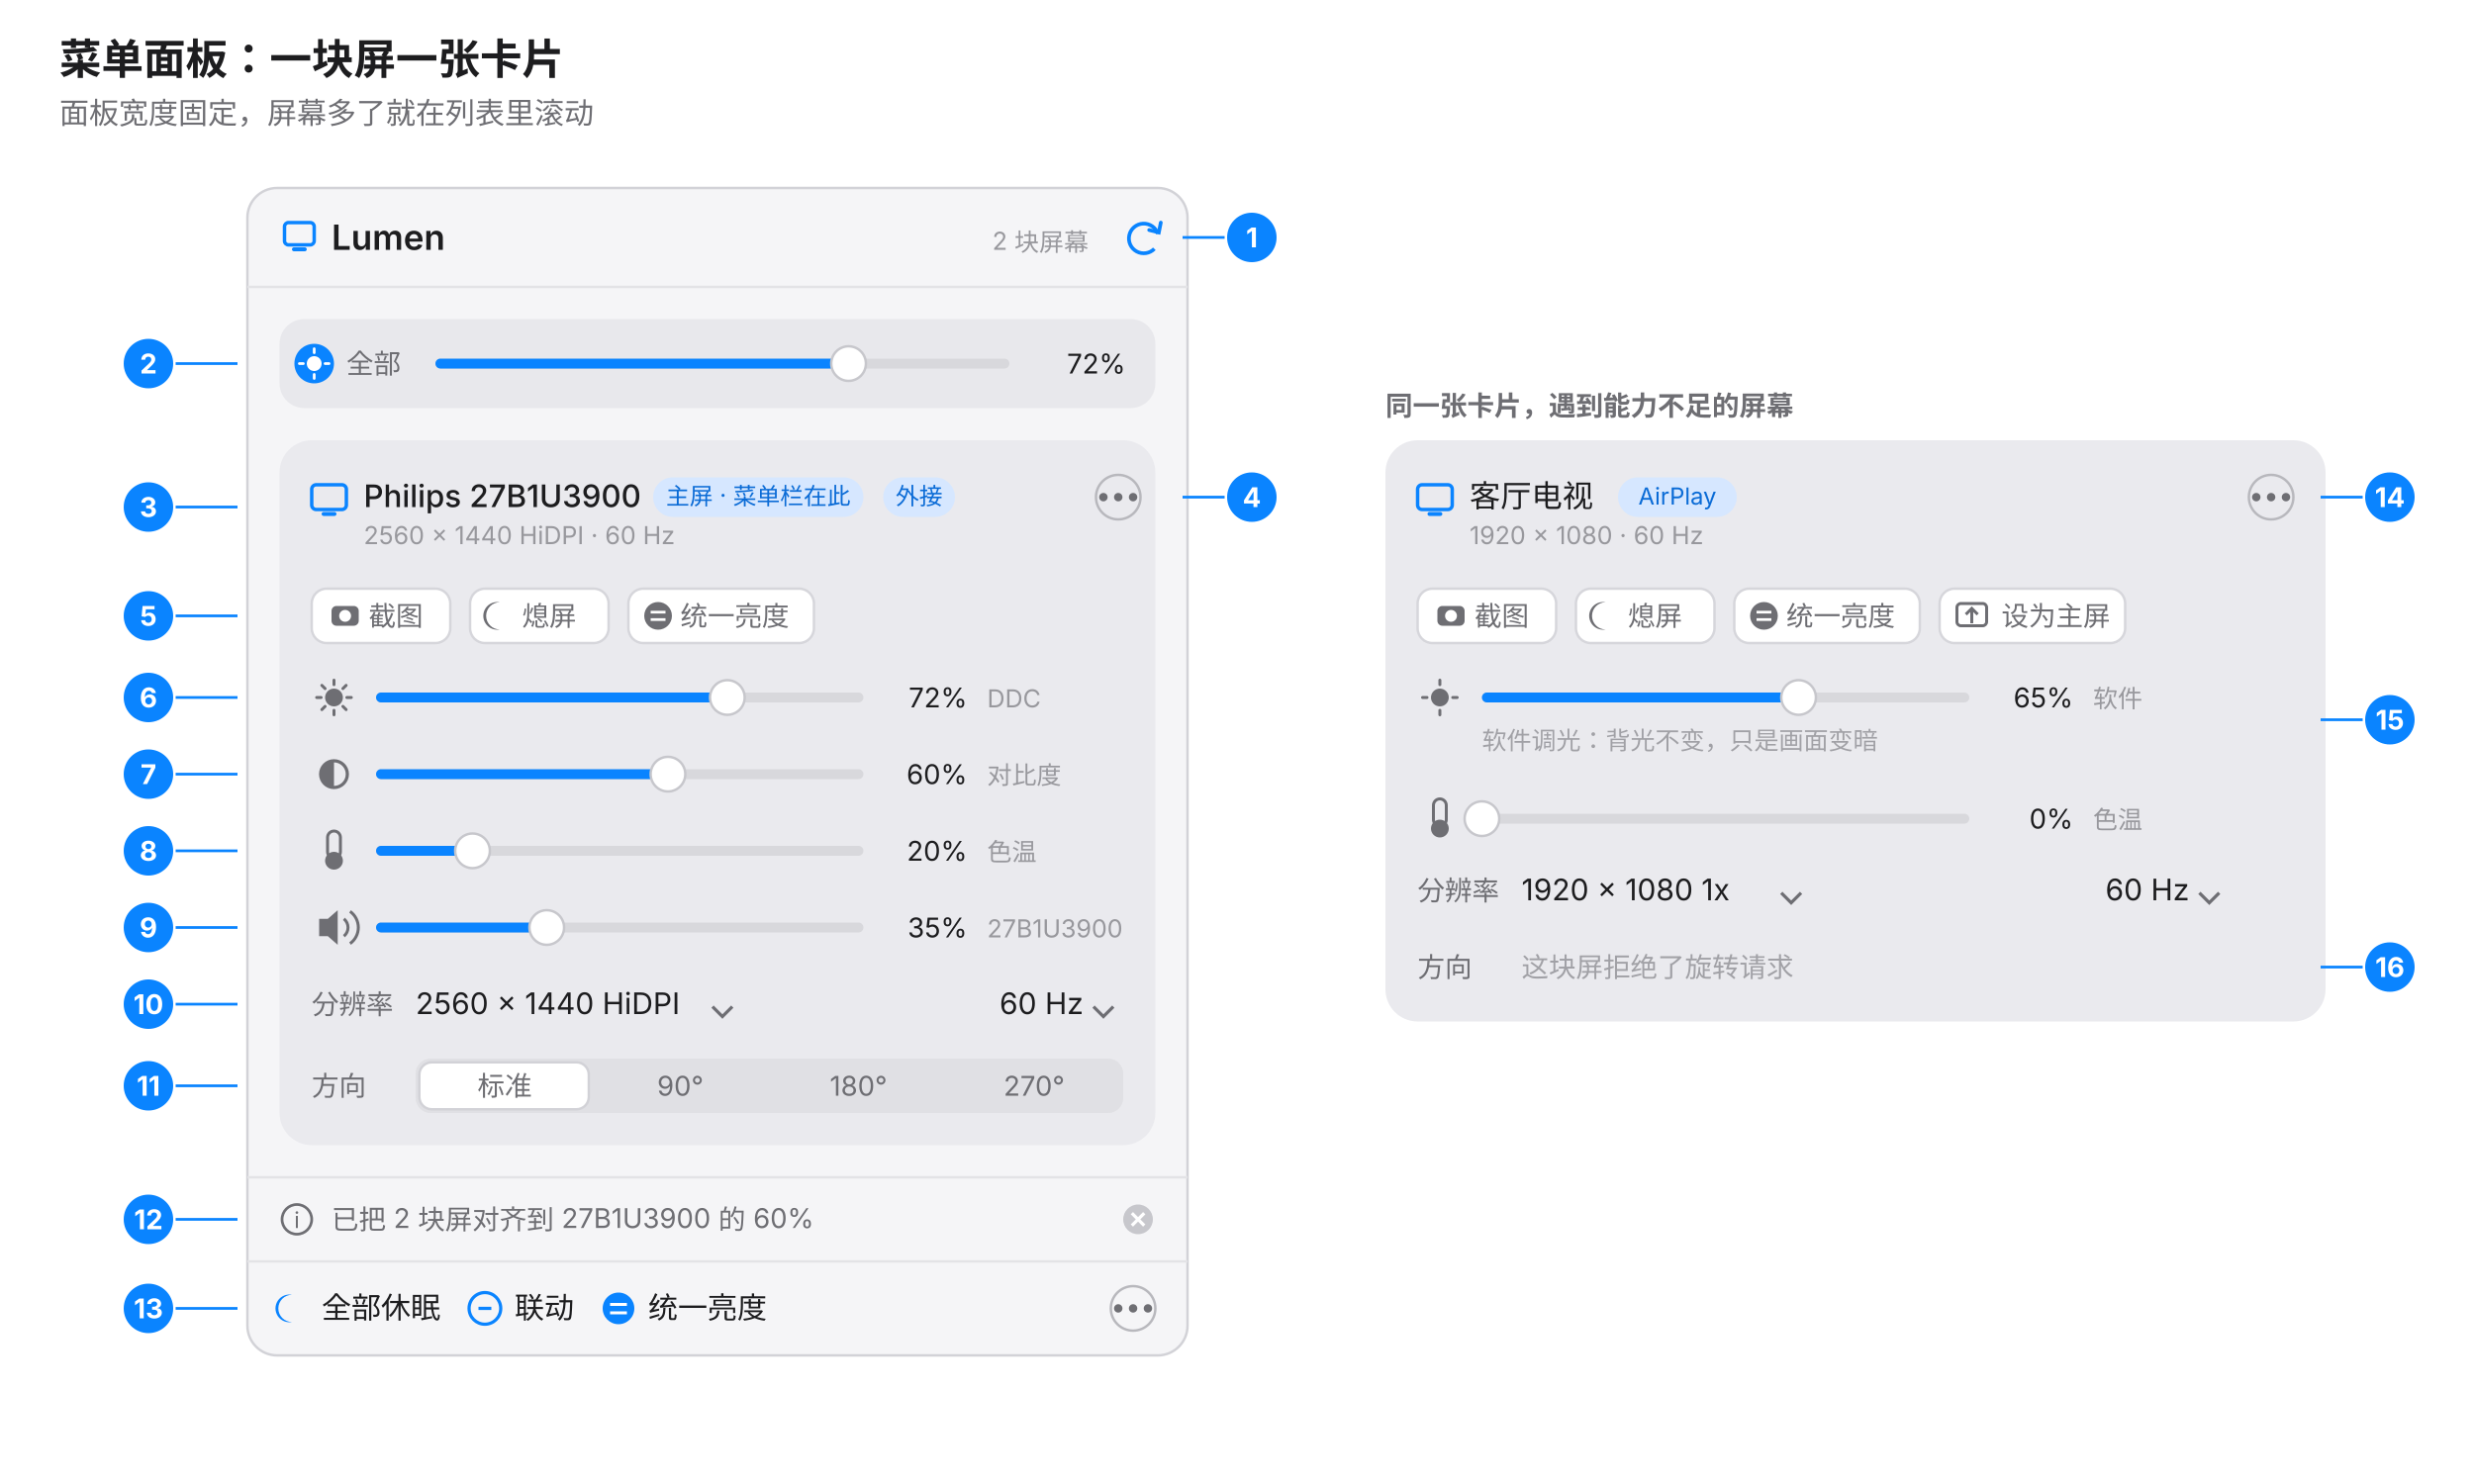
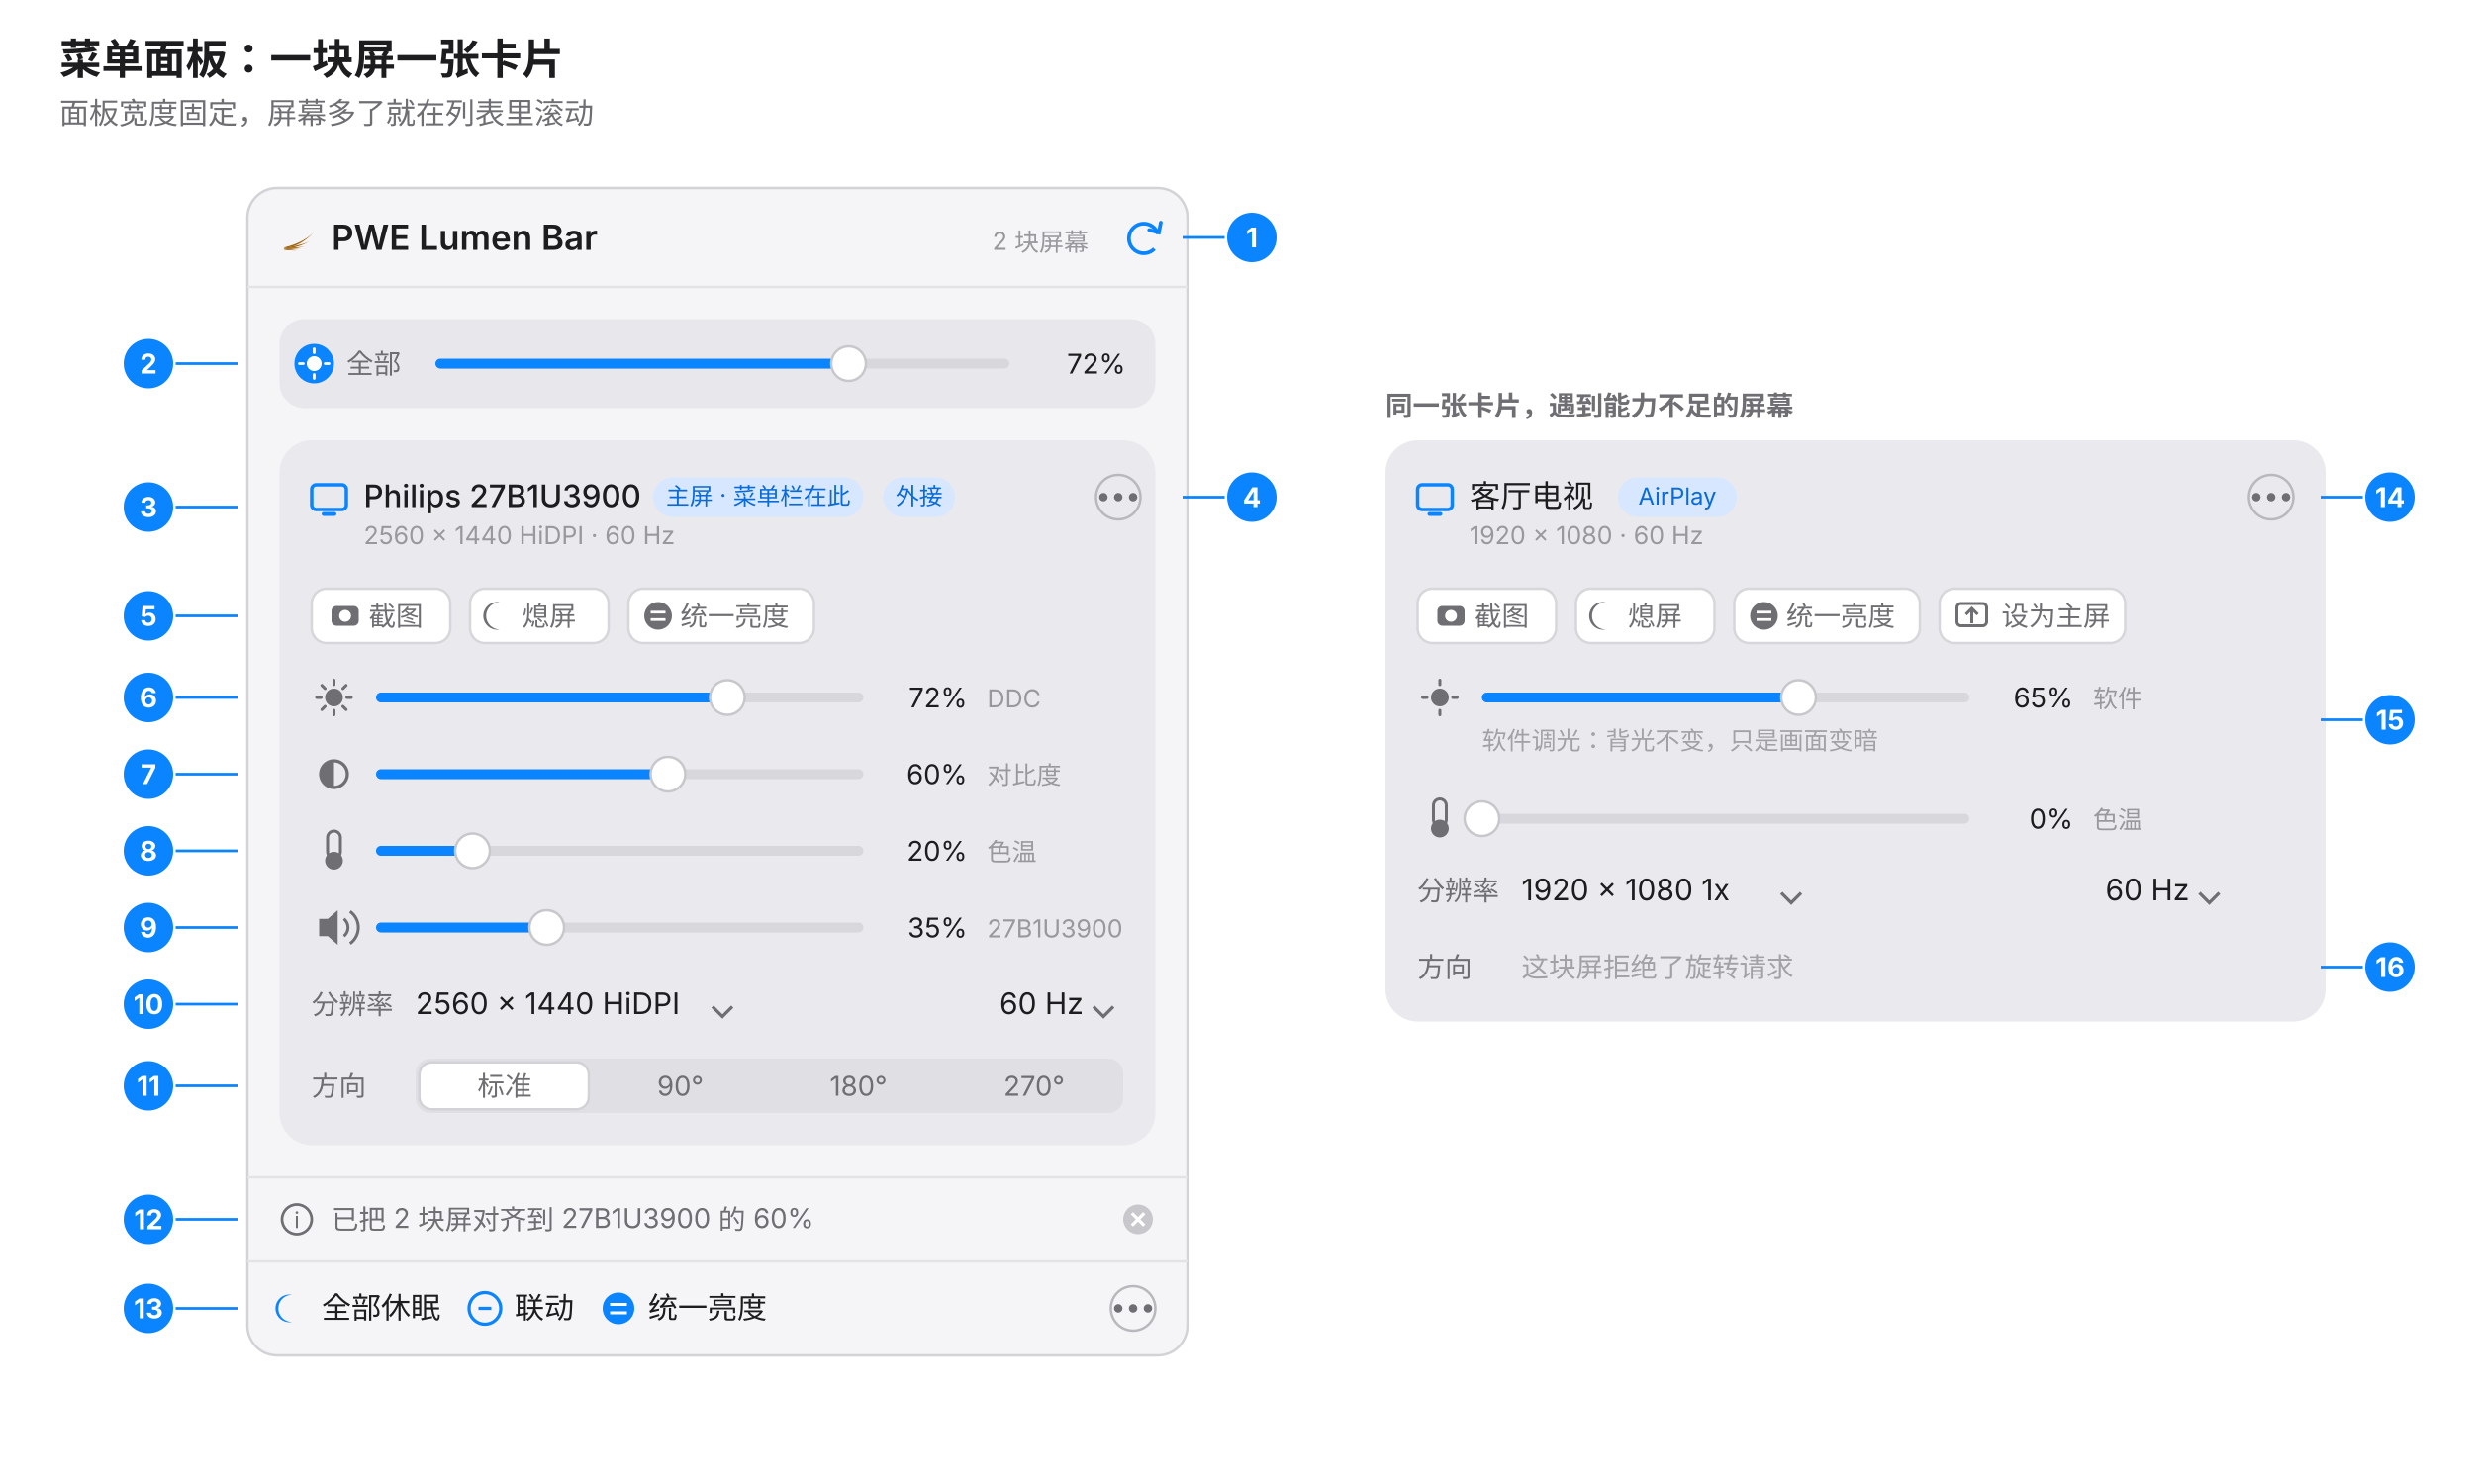
<svg xmlns="http://www.w3.org/2000/svg" viewBox="0 0 1000 600" font-family="-apple-system, BlinkMacSystemFont, 'SF Pro Text', system-ui, sans-serif">
  <style>
    text { font-family: -apple-system, BlinkMacSystemFont, 'SF Pro Text', system-ui, sans-serif; }
    .h1 { font-size: 17px; font-weight: 700; fill: #1D1D1F; }
    .sub { font-size: 12px; fill: #6E6E73; }
    .sec { font-size: 11px; font-weight: 600; fill: #6E6E73; }
    .t { font-size: 12px; fill: #1D1D1F; }
    .tm { font-size: 12.5px; font-weight: 500; fill: #1D1D1F; }
    .ts { font-size: 11px; fill: #6E6E73; }
    .tt { font-size: 10px; fill: #98989D; }
    .badge { font-size: 9.5px; fill: #0A6BD6; }
    .val { font-size: 11px; fill: #1D1D1F; }
    .num { font-size: 11px; font-weight: 700; fill: #FFFFFF; }
    .lead { stroke: #0A84FF; stroke-width: 1.1; fill: none; }
  </style>
  <rect width="1000" height="600" fill="#FFFFFF" />
  <text x="24" y="30" class="h1">菜单面板：一块屏一张卡片</text>
  <text x="24" y="50" class="sub">面板宽度固定，屏幕多了就在列表里滚动</text>
  <rect x="100" y="76" width="380" height="472" rx="12" fill="#F5F5F7" stroke="#D2D2D7" />
-   <rect x="115" y="90" width="12" height="9" rx="1.6" fill="none" stroke="#0A84FF" stroke-width="1.4" />
-   <rect x="118" y="100" width="6" height="1.6" rx="0.8" fill="#0A84FF" />
-   <text x="134" y="101" style="font-size:14px;font-weight:600" fill="#1D1D1F">Lumen</text>
+   <g class="pp-wing" fill="#A16207" transform="translate(112.985,93.724) scale(0.11586)">
+     <path d="M14.00,62.07 L14.58,62.25 L15.16,62.37 L15.74,62.47 L16.31,62.57 L16.88,62.66 L17.45,62.75 L18.02,62.82 L18.58,62.90 L19.14,62.97 L19.70,63.04 L20.25,63.11 L20.80,63.17 L21.35,63.23 L21.90,63.29 L22.44,63.35 L22.98,63.40 L23.52,63.45 L24.05,63.50 L24.58,63.55 L25.11,63.60 L25.64,63.64 L26.16,63.69 L26.68,63.73 L27.20,63.77 L27.72,63.81 L28.23,63.84 L28.74,63.88 L29.25,63.91 L29.75,63.95 L30.25,63.98 L30.75,64.01 L31.25,64.04 L31.74,64.07 L32.23,64.10 L32.72,64.13 L33.21,64.16 L33.69,64.18 L34.17,64.21 L34.65,64.23 L35.12,64.26 L35.60,64.28 L36.07,64.31 L36.53,64.33 L37.00,64.35 L37.46,64.37 L37.92,64.39 L38.38,64.41 L38.83,64.43 L39.28,64.46 L39.73,64.48 L40.18,64.50 L40.62,64.52 L41.06,64.54 L41.50,64.55 L41.94,64.57 L42.37,64.59 L42.80,64.61 L43.23,64.63 L43.65,64.65 L44.08,64.67 L44.50,64.69 L44.91,64.71 L45.33,64.73 L45.74,64.75 L46.15,64.77 L46.56,64.79 L46.96,64.81 L47.36,64.83 L47.76,64.86 L48.16,64.88 L48.55,64.90 L48.94,64.92 L49.33,64.94 L49.72,64.97 L50.10,64.99 L50.48,65.02 L50.86,65.04 L51.23,65.07 L51.61,65.09 L51.98,65.12 L52.34,65.14 L52.71,65.17 L53.07,65.20 L53.43,65.23 L53.78,65.26 L54.14,65.28 L54.49,65.31 L54.84,65.34 L55.18,65.38 L55.53,65.41 L55.87,65.44 L56.20,65.47 L56.54,65.51 L56.87,65.54 L57.20,65.58 L57.53,65.61 L57.85,65.65 L58.17,65.68 L58.49,65.72 L58.81,65.76 L59.12,65.80 L59.43,65.84 L59.74,65.88 L60.04,65.92 L60.35,65.96 L60.65,66.01 L60.94,66.05 L61.24,66.09 L61.53,66.14 L61.82,66.18 L61.82,66.18 L61.53,66.13 L61.24,66.08 L60.95,66.03 L60.65,65.98 L60.35,65.92 L60.05,65.87 L59.75,65.81 L59.45,65.75 L59.14,65.70 L58.83,65.64 L58.51,65.58 L58.20,65.52 L57.88,65.46 L57.56,65.40 L57.24,65.33 L56.91,65.27 L56.58,65.21 L56.25,65.14 L55.92,65.08 L55.58,65.01 L55.24,64.95 L54.90,64.88 L54.56,64.82 L54.21,64.75 L53.86,64.68 L53.51,64.61 L53.16,64.54 L52.80,64.48 L52.44,64.41 L52.08,64.34 L51.71,64.27 L51.34,64.20 L50.97,64.13 L50.60,64.06 L50.23,63.99 L49.85,63.92 L49.47,63.85 L49.08,63.78 L48.69,63.70 L48.30,63.63 L47.91,63.56 L47.52,63.49 L47.12,63.42 L46.72,63.35 L46.32,63.28 L45.91,63.21 L45.50,63.14 L45.09,63.07 L44.67,63.01 L44.26,62.94 L43.84,62.87 L43.41,62.80 L42.99,62.74 L42.56,62.67 L42.13,62.61 L41.69,62.54 L41.26,62.48 L40.82,62.41 L40.38,62.35 L39.93,62.29 L39.48,62.23 L39.03,62.17 L38.58,62.11 L38.12,62.06 L37.66,62.00 L37.20,61.94 L36.73,61.89 L36.26,61.84 L35.79,61.79 L35.32,61.74 L34.84,61.69 L34.36,61.64 L33.88,61.60 L33.39,61.56 L32.90,61.52 L32.41,61.48 L31.92,61.44 L31.42,61.40 L30.92,61.37 L30.42,61.34 L29.91,61.31 L29.40,61.28 L28.89,61.26 L28.38,61.23 L27.86,61.21 L27.34,61.20 L26.82,61.18 L26.29,61.17 L25.76,61.16 L25.23,61.15 L24.70,61.15 L24.16,61.15 L23.62,61.15 L23.07,61.15 L22.53,61.16 L21.98,61.18 L21.43,61.19 L20.87,61.21 L20.32,61.23 L19.76,61.26 L19.19,61.29 L18.63,61.33 L18.06,61.37 L17.49,61.42 L16.91,61.47 L16.34,61.53 L15.76,61.60 L15.18,61.68 L14.59,61.78 L14.00,61.93 Z" />
+     <path d="M14.30,60.37 L15.04,60.56 L15.78,60.69 L16.52,60.81 L17.25,60.91 L17.98,61.00 L18.71,61.09 L19.43,61.17 L20.14,61.24 L20.86,61.31 L21.57,61.37 L22.28,61.43 L22.98,61.49 L23.68,61.54 L24.38,61.59 L25.07,61.63 L25.76,61.67 L26.45,61.71 L27.13,61.75 L27.81,61.78 L28.48,61.81 L29.15,61.84 L29.82,61.86 L30.49,61.89 L31.15,61.91 L31.80,61.92 L32.46,61.94 L33.11,61.95 L33.76,61.96 L34.40,61.97 L35.04,61.98 L35.67,61.99 L36.31,61.99 L36.94,61.99 L37.56,61.99 L38.18,61.99 L38.80,61.99 L39.42,61.99 L40.03,61.98 L40.64,61.98 L41.24,61.97 L41.84,61.96 L42.44,61.95 L43.04,61.94 L43.63,61.93 L44.21,61.92 L44.80,61.90 L45.38,61.89 L45.96,61.87 L46.53,61.86 L47.10,61.84 L47.67,61.82 L48.23,61.81 L48.79,61.79 L49.35,61.77 L49.90,61.75 L50.45,61.73 L50.99,61.71 L51.54,61.69 L52.07,61.67 L52.61,61.65 L53.14,61.63 L53.67,61.61 L54.20,61.59 L54.72,61.56 L55.24,61.54 L55.75,61.52 L56.26,61.50 L56.77,61.48 L57.28,61.46 L57.78,61.44 L58.27,61.42 L58.77,61.40 L59.26,61.38 L59.75,61.36 L60.23,61.34 L60.71,61.32 L61.19,61.30 L61.66,61.28 L62.14,61.26 L62.60,61.25 L63.07,61.23 L63.53,61.21 L63.98,61.20 L64.44,61.18 L64.89,61.17 L65.33,61.15 L65.78,61.14 L66.22,61.12 L66.65,61.11 L67.09,61.10 L67.52,61.09 L67.94,61.08 L68.37,61.07 L68.79,61.06 L69.20,61.05 L69.62,61.05 L70.03,61.04 L70.43,61.04 L70.84,61.03 L71.24,61.03 L71.63,61.02 L72.03,61.02 L72.42,61.02 L72.80,61.02 L73.18,61.02 L73.56,61.02 L73.94,61.03 L74.31,61.03 L74.68,61.04 L75.05,61.04 L75.05,61.04 L74.68,61.03 L74.31,61.02 L73.94,61.00 L73.57,60.99 L73.19,60.97 L72.80,60.96 L72.42,60.94 L72.03,60.92 L71.64,60.90 L71.24,60.88 L70.84,60.86 L70.44,60.84 L70.03,60.81 L69.62,60.79 L69.21,60.76 L68.79,60.74 L68.38,60.71 L67.95,60.68 L67.53,60.66 L67.10,60.63 L66.67,60.60 L66.23,60.57 L65.79,60.54 L65.35,60.51 L64.90,60.47 L64.45,60.44 L64.00,60.41 L63.54,60.38 L63.08,60.34 L62.62,60.31 L62.15,60.27 L61.68,60.24 L61.21,60.20 L60.73,60.16 L60.25,60.13 L59.77,60.09 L59.28,60.05 L58.79,60.02 L58.30,59.98 L57.80,59.94 L57.30,59.90 L56.80,59.87 L56.29,59.83 L55.78,59.79 L55.26,59.75 L54.75,59.72 L54.23,59.68 L53.70,59.64 L53.17,59.60 L52.64,59.57 L52.11,59.53 L51.57,59.49 L51.03,59.46 L50.48,59.42 L49.93,59.39 L49.38,59.35 L48.82,59.32 L48.26,59.29 L47.70,59.25 L47.13,59.22 L46.56,59.19 L45.99,59.16 L45.41,59.13 L44.83,59.10 L44.25,59.07 L43.66,59.05 L43.07,59.02 L42.48,59.00 L41.88,58.97 L41.28,58.95 L40.67,58.93 L40.06,58.91 L39.45,58.90 L38.83,58.88 L38.22,58.87 L37.59,58.85 L36.97,58.84 L36.34,58.83 L35.70,58.82 L35.07,58.82 L34.43,58.82 L33.78,58.81 L33.13,58.81 L32.48,58.82 L31.83,58.82 L31.17,58.83 L30.51,58.84 L29.84,58.85 L29.17,58.87 L28.50,58.89 L27.83,58.91 L27.15,58.93 L26.46,58.96 L25.78,58.99 L25.09,59.02 L24.39,59.06 L23.69,59.10 L22.99,59.14 L22.29,59.19 L21.58,59.24 L20.87,59.30 L20.15,59.36 L19.43,59.43 L18.71,59.50 L17.99,59.58 L17.26,59.67 L16.52,59.77 L15.79,59.87 L15.04,60.00 L14.30,60.19 Z" />
+     <path d="M14.60,58.66 L15.54,58.87 L16.47,59.00 L17.40,59.11 L18.33,59.20 L19.25,59.27 L20.16,59.34 L21.07,59.40 L21.98,59.45 L22.88,59.50 L23.78,59.53 L24.67,59.56 L25.56,59.59 L26.45,59.60 L27.33,59.62 L28.20,59.62 L29.07,59.63 L29.94,59.62 L30.80,59.61 L31.66,59.60 L32.51,59.58 L33.36,59.56 L34.20,59.53 L35.04,59.50 L35.87,59.47 L36.70,59.43 L37.53,59.39 L38.35,59.34 L39.16,59.29 L39.97,59.24 L40.78,59.18 L41.58,59.12 L42.38,59.06 L43.17,58.99 L43.96,58.93 L44.74,58.85 L45.52,58.78 L46.30,58.70 L47.07,58.62 L47.83,58.54 L48.59,58.45 L49.35,58.37 L50.10,58.28 L50.85,58.19 L51.59,58.09 L52.33,58.00 L53.06,57.90 L53.79,57.80 L54.51,57.70 L55.23,57.59 L55.95,57.49 L56.66,57.38 L57.36,57.28 L58.06,57.17 L58.76,57.06 L59.45,56.95 L60.14,56.83 L60.82,56.72 L61.50,56.60 L62.17,56.49 L62.84,56.37 L63.51,56.25 L64.17,56.14 L64.83,56.02 L65.48,55.90 L66.13,55.78 L66.77,55.66 L67.41,55.54 L68.04,55.42 L68.67,55.29 L69.30,55.17 L69.92,55.05 L70.53,54.93 L71.14,54.81 L71.75,54.68 L72.36,54.56 L72.96,54.44 L73.55,54.32 L74.14,54.20 L74.73,54.07 L75.31,53.95 L75.89,53.83 L76.46,53.71 L77.03,53.59 L77.59,53.47 L78.15,53.35 L78.71,53.23 L79.26,53.11 L79.81,53.00 L80.35,52.88 L80.89,52.76 L81.43,52.65 L81.96,52.53 L82.49,52.42 L83.01,52.31 L83.53,52.19 L84.05,52.08 L84.56,51.97 L85.06,51.86 L85.57,51.76 L86.07,51.65 L86.56,51.54 L87.05,51.44 L87.54,51.34 L88.02,51.23 L88.50,51.13 L88.97,51.03 L89.44,50.93 L89.91,50.84 L90.37,50.74 L90.83,50.65 L90.83,50.65 L90.37,50.73 L89.91,50.82 L89.44,50.91 L88.96,50.99 L88.49,51.07 L88.00,51.16 L87.52,51.24 L87.03,51.32 L86.53,51.40 L86.03,51.48 L85.53,51.55 L85.02,51.63 L84.51,51.71 L83.99,51.78 L83.47,51.85 L82.95,51.93 L82.42,52.00 L81.88,52.07 L81.34,52.14 L80.80,52.21 L80.25,52.28 L79.70,52.34 L79.15,52.41 L78.59,52.48 L78.02,52.54 L77.45,52.60 L76.88,52.67 L76.30,52.73 L75.72,52.79 L75.14,52.85 L74.55,52.91 L73.95,52.97 L73.36,53.03 L72.75,53.09 L72.15,53.14 L71.54,53.20 L70.92,53.25 L70.30,53.31 L69.68,53.36 L69.05,53.42 L68.42,53.47 L67.78,53.52 L67.14,53.57 L66.50,53.62 L65.85,53.67 L65.20,53.72 L64.54,53.77 L63.88,53.82 L63.21,53.87 L62.54,53.92 L61.87,53.97 L61.19,54.02 L60.51,54.07 L59.82,54.11 L59.13,54.16 L58.44,54.21 L57.74,54.26 L57.03,54.30 L56.33,54.35 L55.61,54.40 L54.90,54.45 L54.18,54.49 L53.45,54.54 L52.73,54.59 L51.99,54.64 L51.26,54.69 L50.52,54.74 L49.77,54.79 L49.02,54.84 L48.27,54.89 L47.51,54.94 L46.75,54.99 L45.98,55.05 L45.21,55.10 L44.44,55.15 L43.66,55.21 L42.88,55.27 L42.09,55.32 L41.30,55.38 L40.50,55.44 L39.70,55.50 L38.90,55.57 L38.09,55.63 L37.28,55.69 L36.46,55.76 L35.64,55.83 L34.81,55.90 L33.98,55.97 L33.15,56.04 L32.31,56.12 L31.47,56.20 L30.62,56.28 L29.77,56.36 L28.91,56.44 L28.05,56.53 L27.18,56.62 L26.32,56.71 L25.44,56.81 L24.56,56.91 L23.68,57.01 L22.79,57.12 L21.90,57.23 L21.00,57.34 L20.10,57.47 L19.19,57.59 L18.28,57.73 L17.37,57.87 L16.45,58.03 L15.53,58.21 L14.60,58.46 Z" />
+     <path d="M14.91,56.96 L16.06,57.16 L17.21,57.26 L18.36,57.34 L19.49,57.39 L20.62,57.42 L21.75,57.44 L22.87,57.45 L23.99,57.44 L25.10,57.43 L26.20,57.40 L27.30,57.36 L28.40,57.31 L29.48,57.25 L30.57,57.18 L31.64,57.10 L32.72,57.02 L33.78,56.92 L34.84,56.82 L35.90,56.71 L36.95,56.59 L37.99,56.47 L39.03,56.33 L40.06,56.19 L41.09,56.04 L42.11,55.89 L43.12,55.73 L44.13,55.56 L45.13,55.39 L46.13,55.21 L47.12,55.02 L48.10,54.83 L49.08,54.63 L50.05,54.42 L51.02,54.21 L51.98,54.00 L52.94,53.78 L53.88,53.56 L54.83,53.33 L55.76,53.09 L56.70,52.85 L57.62,52.61 L58.54,52.36 L59.45,52.11 L60.36,51.85 L61.26,51.59 L62.16,51.33 L63.05,51.06 L63.93,50.79 L64.81,50.52 L65.68,50.24 L66.54,49.96 L67.40,49.68 L68.26,49.39 L69.10,49.10 L69.95,48.81 L70.78,48.51 L71.61,48.22 L72.44,47.92 L73.26,47.62 L74.07,47.31 L74.88,47.01 L75.68,46.70 L76.48,46.39 L77.27,46.08 L78.05,45.77 L78.83,45.45 L79.61,45.14 L80.37,44.82 L81.14,44.50 L81.89,44.19 L82.65,43.87 L83.39,43.55 L84.13,43.22 L84.87,42.90 L85.60,42.58 L86.32,42.26 L87.04,41.93 L87.76,41.61 L88.47,41.29 L89.17,40.96 L89.87,40.64 L90.56,40.31 L91.25,39.99 L91.93,39.67 L92.61,39.34 L93.29,39.02 L93.95,38.70 L94.62,38.37 L95.27,38.05 L95.93,37.73 L96.57,37.41 L97.22,37.09 L97.86,36.77 L98.49,36.45 L99.12,36.14 L99.74,35.82 L100.36,35.51 L100.97,35.19 L101.58,34.88 L102.19,34.57 L102.79,34.26 L103.38,33.95 L103.97,33.65 L104.56,33.34 L105.14,33.04 L105.72,32.74 L106.29,32.44 L106.86,32.14 L107.42,31.85 L107.98,31.55 L107.98,31.55 L107.42,31.84 L106.85,32.12 L106.28,32.41 L105.70,32.69 L105.11,32.98 L104.52,33.26 L103.92,33.54 L103.32,33.82 L102.71,34.10 L102.10,34.38 L101.48,34.66 L100.85,34.94 L100.22,35.22 L99.59,35.49 L98.95,35.77 L98.30,36.04 L97.65,36.31 L96.99,36.59 L96.33,36.86 L95.66,37.13 L94.98,37.39 L94.30,37.66 L93.62,37.93 L92.93,38.19 L92.23,38.45 L91.53,38.71 L90.83,38.98 L90.12,39.23 L89.40,39.49 L88.68,39.75 L87.95,40.00 L87.22,40.25 L86.48,40.51 L85.74,40.76 L84.99,41.00 L84.24,41.25 L83.48,41.50 L82.72,41.74 L81.95,41.98 L81.18,42.22 L80.40,42.46 L79.62,42.70 L78.83,42.94 L78.04,43.17 L77.24,43.41 L76.44,43.64 L75.63,43.87 L74.82,44.10 L74.00,44.32 L73.18,44.55 L72.35,44.77 L71.52,44.99 L70.68,45.21 L69.84,45.43 L68.99,45.65 L68.14,45.87 L67.29,46.08 L66.42,46.30 L65.56,46.51 L64.69,46.72 L63.81,46.93 L62.93,47.14 L62.05,47.34 L61.16,47.55 L60.26,47.75 L59.37,47.96 L58.46,48.16 L57.55,48.36 L56.64,48.56 L55.72,48.76 L54.80,48.95 L53.87,49.15 L52.94,49.34 L52.00,49.54 L51.06,49.73 L50.11,49.92 L49.16,50.12 L48.21,50.31 L47.24,50.50 L46.28,50.69 L45.31,50.87 L44.33,51.06 L43.35,51.25 L42.36,51.44 L41.37,51.63 L40.38,51.81 L39.38,52.00 L38.37,52.18 L37.36,52.37 L36.34,52.56 L35.32,52.74 L34.30,52.93 L33.26,53.12 L32.23,53.30 L31.19,53.49 L30.14,53.68 L29.08,53.87 L28.03,54.06 L26.96,54.25 L25.89,54.44 L24.82,54.64 L23.74,54.84 L22.65,55.04 L21.56,55.24 L20.46,55.45 L19.36,55.66 L18.25,55.89 L17.13,56.12 L16.01,56.38 L14.89,56.72 Z" />
+     <path d="M15.22,55.26 L16.57,55.41 L17.91,55.45 L19.25,55.45 L20.58,55.42 L21.90,55.37 L23.22,55.29 L24.53,55.19 L25.83,55.07 L27.13,54.93 L28.42,54.78 L29.70,54.60 L30.98,54.42 L32.26,54.21 L33.52,53.99 L34.78,53.76 L36.03,53.51 L37.28,53.25 L38.52,52.97 L39.75,52.68 L40.98,52.38 L42.19,52.06 L43.40,51.73 L44.61,51.39 L45.80,51.04 L46.99,50.67 L48.18,50.30 L49.35,49.91 L50.52,49.51 L51.68,49.10 L52.83,48.68 L53.97,48.25 L55.11,47.81 L56.24,47.36 L57.36,46.90 L58.48,46.43 L59.58,45.95 L60.68,45.47 L61.78,44.97 L62.86,44.47 L63.94,43.96 L65.01,43.44 L66.07,42.91 L67.12,42.38 L68.17,41.83 L69.21,41.28 L70.24,40.73 L71.27,40.17 L72.29,39.60 L73.30,39.02 L74.30,38.44 L75.29,37.85 L76.28,37.26 L77.26,36.66 L78.24,36.06 L79.20,35.45 L80.16,34.84 L81.12,34.22 L82.06,33.60 L83.00,32.97 L83.93,32.34 L84.86,31.71 L85.77,31.07 L86.68,30.43 L87.59,29.78 L88.49,29.14 L89.38,28.48 L90.26,27.83 L91.14,27.17 L92.01,26.51 L92.88,25.85 L93.73,25.19 L94.59,24.52 L95.43,23.85 L96.27,23.18 L97.10,22.51 L97.93,21.84 L98.75,21.16 L99.57,20.48 L100.38,19.81 L101.18,19.13 L101.98,18.45 L102.77,17.77 L103.55,17.09 L104.33,16.41 L105.11,15.73 L105.88,15.05 L106.64,14.37 L107.40,13.69 L108.15,13.01 L108.89,12.33 L109.63,11.65 L110.37,10.97 L111.10,10.29 L111.82,9.61 L112.54,8.93 L113.26,8.26 L113.97,7.58 L114.67,6.91 L115.37,6.24 L116.06,5.57 L116.75,4.90 L117.43,4.24 L118.11,3.57 L118.79,2.91 L119.45,2.25 L120.12,1.59 L120.78,0.94 L121.43,0.28 L122.08,-0.37 L122.73,-1.01 L122.73,-1.01 L122.07,-0.37 L121.42,0.27 L120.75,0.91 L120.08,1.55 L119.40,2.19 L118.71,2.83 L118.02,3.47 L117.32,4.11 L116.61,4.75 L115.90,5.39 L115.18,6.03 L114.45,6.67 L113.72,7.31 L112.98,7.94 L112.23,8.58 L111.47,9.21 L110.71,9.85 L109.95,10.48 L109.17,11.11 L108.39,11.74 L107.61,12.37 L106.81,12.99 L106.01,13.62 L105.21,14.24 L104.39,14.86 L103.58,15.48 L102.75,16.09 L101.92,16.70 L101.08,17.32 L100.24,17.92 L99.39,18.53 L98.53,19.13 L97.67,19.73 L96.81,20.33 L95.93,20.93 L95.05,21.52 L94.17,22.11 L93.28,22.70 L92.38,23.28 L91.48,23.86 L90.57,24.43 L89.65,25.01 L88.73,25.58 L87.81,26.14 L86.88,26.71 L85.94,27.27 L85.00,27.82 L84.05,28.37 L83.10,28.92 L82.14,29.46 L81.18,30.01 L80.21,30.54 L79.23,31.07 L78.26,31.60 L77.27,32.13 L76.28,32.65 L75.29,33.16 L74.29,33.67 L73.28,34.18 L72.27,34.69 L71.26,35.19 L70.24,35.68 L69.21,36.17 L68.18,36.66 L67.15,37.14 L66.11,37.62 L65.06,38.09 L64.01,38.56 L62.96,39.03 L61.90,39.49 L60.83,39.94 L59.77,40.40 L58.69,40.84 L57.61,41.29 L56.53,41.73 L55.44,42.16 L54.35,42.59 L53.25,43.02 L52.14,43.44 L51.03,43.86 L49.92,44.27 L48.80,44.68 L47.68,45.08 L46.55,45.48 L45.41,45.88 L44.27,46.27 L43.13,46.66 L41.98,47.05 L40.82,47.43 L39.66,47.80 L38.50,48.18 L37.32,48.55 L36.15,48.91 L34.96,49.27 L33.77,49.63 L32.58,49.99 L31.38,50.34 L30.17,50.69 L28.95,51.04 L27.73,51.38 L26.51,51.72 L25.28,52.06 L24.04,52.40 L22.79,52.74 L21.54,53.08 L20.28,53.43 L19.01,53.77 L17.74,54.13 L16.46,54.51 L15.18,54.98 Z" />
+   </g>
+   <text x="134" y="101" style="font-size:14px;font-weight:600" fill="#1D1D1F">PWE Lumen Bar</text>
  <text x="440" y="101" text-anchor="end" class="tt">2 块屏幕</text>
  <g transform="translate(462,96)" stroke="#0A84FF" stroke-width="1.5" fill="none">
    <path d="M 6 -1.5 A 6 6 0 1 0 4.6 4.6" />
    <path d="M 2.5 -3 L 6.4 -2 L 7.2 -6" stroke-linecap="round" />
  </g>
  <line x1="100" y1="116" x2="480" y2="116" stroke="#E3E3E6" />
  <rect x="113" y="129" width="354" height="36" rx="10" fill="#E8E8EC" />
  <circle cx="127" cy="147" r="8" fill="#0A84FF" />
  <circle cx="127" cy="147" r="3" fill="#FFFFFF" />
  <g stroke="#FFFFFF" stroke-width="1.1" stroke-linecap="round">
    <line x1="127" y1="141" x2="127" y2="142.6" />
    <line x1="127" y1="151.4" x2="127" y2="153" />
    <line x1="121" y1="147" x2="122.6" y2="147" />
    <line x1="131.4" y1="147" x2="133" y2="147" />
  </g>
  <text x="140" y="151" class="ts">全部</text>
  <rect x="176" y="145" width="232" height="4" rx="2" fill="#D8D8DC" />
  <rect x="176" y="145" width="167" height="4" rx="2" fill="#0A84FF" />
  <circle cx="343" cy="147" r="7" fill="#FFFFFF" stroke="#C7C7CC" />
  <text x="455" y="151" text-anchor="end" class="val">72%</text>
  <rect x="113" y="178" width="354" height="285" rx="13" fill="#EAEAEE" />
  <rect x="126" y="196" width="14" height="10" rx="1.8" fill="none" stroke="#0A84FF" stroke-width="1.4" />
  <rect x="130" y="207" width="6" height="1.6" rx="0.8" fill="#0A84FF" />
  <text x="147" y="205" class="tm">Philips 27B1U3900</text>
  <rect x="264" y="193" width="85" height="16" rx="8" fill="#D6E7FF" />
  <text x="306.5" y="204" text-anchor="middle" class="badge">主屏 · 菜单栏在此</text>
  <rect x="357" y="193" width="29" height="16" rx="8" fill="#D6E7FF" />
  <text x="371.5" y="204" text-anchor="middle" class="badge">外接</text>
  <text x="147" y="220" class="tt">2560 × 1440 HiDPI · 60 Hz</text>
  <g fill="#6E6E73">
    <circle cx="446" cy="201" r="1.7" />
    <circle cx="452" cy="201" r="1.7" />
    <circle cx="458" cy="201" r="1.7" />
  </g>
  <circle cx="452" cy="201" r="9" fill="none" stroke="#B8B8BD" stroke-width="1" />
  <rect x="126" y="238" width="56" height="22" rx="6" fill="#FFFFFF" stroke="#D6D6DB" />
  <rect x="134" y="245" width="11" height="8" rx="2" fill="#6E6E73" />
  <circle cx="139.5" cy="249" r="2.4" fill="#FFFFFF" />
  <text x="149" y="253" class="ts">截图</text>
  <rect x="190" y="238" width="56" height="22" rx="6" fill="#FFFFFF" stroke="#D6D6DB" />
  <path d="M 202 243.5 A 5.6 5.6 0 1 0 202 254.5 A 4.3 4.3 0 1 1 202 243.5 Z" fill="#6E6E73" />
  <text x="211" y="253" class="ts">熄屏</text>
  <rect x="254" y="238" width="75" height="22" rx="6" fill="#FFFFFF" stroke="#D6D6DB" />
  <circle cx="266" cy="249" r="5.6" fill="#6E6E73" />
  <g stroke="#FFFFFF" stroke-width="1.1">
    <line x1="263" y1="247.5" x2="269" y2="247.5" />
    <line x1="263" y1="250.5" x2="269" y2="250.5" />
  </g>
  <text x="275" y="253" class="ts">统一亮度</text>
  <circle cx="135" cy="282" r="3.6" fill="#6E6E73" />
  <g stroke="#6E6E73" stroke-width="1.2" stroke-linecap="round">
    <line x1="135" y1="275" x2="135" y2="276.8" />
    <line x1="135" y1="287.2" x2="135" y2="289" />
    <line x1="128" y1="282" x2="129.8" y2="282" />
    <line x1="140.2" y1="282" x2="142" y2="282" />
    <line x1="130.1" y1="277.1" x2="131.4" y2="278.4" />
    <line x1="138.6" y1="285.6" x2="139.9" y2="286.9" />
    <line x1="130.1" y1="286.9" x2="131.4" y2="285.6" />
    <line x1="138.6" y1="278.4" x2="139.9" y2="277.1" />
  </g>
  <rect x="152" y="280" width="197" height="4" rx="2" fill="#D8D8DC" />
  <rect x="152" y="280" width="142" height="4" rx="2" fill="#0A84FF" />
  <circle cx="294" cy="282" r="7" fill="#FFFFFF" stroke="#C7C7CC" />
  <text x="391" y="286" text-anchor="end" class="val">72%</text>
  <text x="399" y="286" class="tt">DDC</text>
  <circle cx="135" cy="313" r="5.4" fill="none" stroke="#6E6E73" stroke-width="1.3" />
  <path d="M 135 307.6 A 5.4 5.4 0 0 0 135 318.4 Z" fill="#6E6E73" />
  <rect x="152" y="311" width="197" height="4" rx="2" fill="#D8D8DC" />
  <rect x="152" y="311" width="118" height="4" rx="2" fill="#0A84FF" />
  <circle cx="270" cy="313" r="7" fill="#FFFFFF" stroke="#C7C7CC" />
  <text x="391" y="317" text-anchor="end" class="val">60%</text>
  <text x="399" y="317" class="tt">对比度</text>
  <rect x="132.4" y="336" width="5.2" height="11" rx="2.6" fill="none" stroke="#6E6E73" stroke-width="1.2" />
  <circle cx="135" cy="348" r="3.6" fill="#6E6E73" />
  <rect x="152" y="342" width="197" height="4" rx="2" fill="#D8D8DC" />
  <rect x="152" y="342" width="39" height="4" rx="2" fill="#0A84FF" />
  <circle cx="191" cy="344" r="7" fill="#FFFFFF" stroke="#C7C7CC" />
  <text x="391" y="348" text-anchor="end" class="val">20%</text>
  <text x="399" y="348" class="tt">色温</text>
  <path d="M 129 371.5 L 132.5 371.5 L 136.5 368 L 136.5 382 L 132.5 378.5 L 129 378.5 Z" fill="#6E6E73" />
  <path d="M 139 371.5 A 4.5 4.5 0 0 1 139 378.5" fill="none" stroke="#6E6E73" stroke-width="1.2" />
  <path d="M 141.5 368.5 A 8 8 0 0 1 141.5 381.5" fill="none" stroke="#6E6E73" stroke-width="1.2" />
  <rect x="152" y="373" width="197" height="4" rx="2" fill="#D8D8DC" />
  <rect x="152" y="373" width="69" height="4" rx="2" fill="#0A84FF" />
  <circle cx="221" cy="375" r="7" fill="#FFFFFF" stroke="#C7C7CC" />
  <text x="391" y="379" text-anchor="end" class="val">35%</text>
  <text x="399" y="379" class="tt">27B1U3900</text>
  <text x="126" y="410" class="ts">分辨率</text>
  <text x="168" y="410" class="t">2560 × 1440  HiDPI</text>
  <path d="M 288 407 L 292 411 L 296 407" fill="none" stroke="#6E6E73" stroke-width="1.3" />
  <text x="404" y="410" class="t">60 Hz</text>
  <path d="M 442 407 L 446 411 L 450 407" fill="none" stroke="#6E6E73" stroke-width="1.3" />
  <text x="126" y="443" class="ts">方向</text>
  <rect x="168" y="428" width="286" height="22" rx="6" fill="#E0E0E4" />
  <rect x="169.5" y="429.5" width="68.5" height="19" rx="5" fill="#FFFFFF" stroke="#D2D2D7" />
  <text x="204" y="443" text-anchor="middle" class="ts" fill="#1D1D1F">标准</text>
  <text x="275" y="443" text-anchor="middle" class="ts">90°</text>
  <text x="347" y="443" text-anchor="middle" class="ts">180°</text>
  <text x="418" y="443" text-anchor="middle" class="ts">270°</text>
  <line x1="100" y1="476" x2="480" y2="476" stroke="#E3E3E6" />
  <circle cx="120" cy="493" r="6" fill="none" stroke="#6E6E73" stroke-width="1.1" />
  <text x="120" y="496.5" text-anchor="middle" style="font-size:9px" fill="#6E6E73">i</text>
  <text x="134" y="497" class="ts">已把 2 块屏对齐到 27B1U3900 的 60%</text>
  <circle cx="460" cy="493" r="6" fill="#C7C7CC" />
  <g stroke="#FFFFFF" stroke-width="1.3">
    <line x1="457.5" y1="490.5" x2="462.5" y2="495.5" />
    <line x1="462.5" y1="490.5" x2="457.5" y2="495.5" />
  </g>
  <line x1="100" y1="510" x2="480" y2="510" stroke="#E3E3E6" />
  <path d="M 118 523.5 A 5.6 5.6 0 1 0 118 534.5 A 4.3 4.3 0 1 1 118 523.5 Z" fill="#0A84FF" />
  <text x="130" y="533" class="t">全部休眠</text>
  <circle cx="196" cy="529" r="6.4" fill="none" stroke="#0A84FF" stroke-width="1.3" />
  <path d="M 193.4 529 L 198.6 529" stroke="#0A84FF" stroke-width="1.3" />
  <text x="208" y="533" class="t">联动</text>
  <circle cx="250" cy="529" r="6.4" fill="#0A84FF" />
  <g stroke="#FFFFFF" stroke-width="1.2">
    <line x1="246.6" y1="527.4" x2="253.4" y2="527.4" />
    <line x1="246.6" y1="530.8" x2="253.4" y2="530.8" />
  </g>
  <text x="262" y="533" class="t">统一亮度</text>
  <g fill="#6E6E73">
    <circle cx="452" cy="529" r="1.7" />
    <circle cx="458" cy="529" r="1.7" />
    <circle cx="464" cy="529" r="1.7" />
  </g>
  <circle cx="458" cy="529" r="9" fill="none" stroke="#B8B8BD" stroke-width="1" />
  <text x="560" y="168" class="sec">同一张卡片，遇到能力不足的屏幕</text>
  <rect x="560" y="178" width="380" height="235" rx="13" fill="#EAEAEE" />
  <rect x="573" y="196" width="14" height="10" rx="1.8" fill="none" stroke="#0A84FF" stroke-width="1.4" />
  <rect x="577" y="207" width="6" height="1.6" rx="0.8" fill="#0A84FF" />
  <text x="594" y="205" class="tm">客厅电视</text>
  <rect x="654" y="193" width="48" height="16" rx="8" fill="#D6E7FF" />
  <text x="678" y="204" text-anchor="middle" class="badge">AirPlay</text>
  <text x="594" y="220" class="tt">1920 × 1080 · 60 Hz</text>
  <g fill="#6E6E73">
    <circle cx="912" cy="201" r="1.7" />
    <circle cx="918" cy="201" r="1.7" />
    <circle cx="924" cy="201" r="1.7" />
  </g>
  <circle cx="918" cy="201" r="9" fill="none" stroke="#B8B8BD" stroke-width="1" />
  <rect x="573" y="238" width="56" height="22" rx="6" fill="#FFFFFF" stroke="#D6D6DB" />
  <rect x="581" y="245" width="11" height="8" rx="2" fill="#6E6E73" />
  <circle cx="586.5" cy="249" r="2.4" fill="#FFFFFF" />
  <text x="596" y="253" class="ts">截图</text>
  <rect x="637" y="238" width="56" height="22" rx="6" fill="#FFFFFF" stroke="#D6D6DB" />
  <path d="M 649 243.5 A 5.6 5.6 0 1 0 649 254.5 A 4.3 4.3 0 1 1 649 243.5 Z" fill="#6E6E73" />
  <text x="658" y="253" class="ts">熄屏</text>
  <rect x="701" y="238" width="75" height="22" rx="6" fill="#FFFFFF" stroke="#D6D6DB" />
  <circle cx="713" cy="249" r="5.6" fill="#6E6E73" />
  <g stroke="#FFFFFF" stroke-width="1.1">
    <line x1="710" y1="247.5" x2="716" y2="247.5" />
    <line x1="710" y1="250.5" x2="716" y2="250.5" />
  </g>
  <text x="722" y="253" class="ts">统一亮度</text>
  <rect x="784" y="238" width="75" height="22" rx="6" fill="#FFFFFF" stroke="#D6D6DB" />
  <rect x="791" y="244" width="12" height="9" rx="1.6" fill="none" stroke="#6E6E73" stroke-width="1.2" />
  <path d="M 797 252 L 797 246 M 794.6 248.4 L 797 246 L 799.4 248.4" fill="none" stroke="#6E6E73" stroke-width="1.2" />
  <text x="809" y="253" class="ts">设为主屏</text>
  <circle cx="582" cy="282" r="3.6" fill="#6E6E73" />
  <g stroke="#6E6E73" stroke-width="1.2" stroke-linecap="round">
    <line x1="582" y1="275" x2="582" y2="276.8" />
    <line x1="582" y1="287.2" x2="582" y2="289" />
    <line x1="575" y1="282" x2="576.8" y2="282" />
    <line x1="587.2" y1="282" x2="589" y2="282" />
  </g>
  <rect x="599" y="280" width="197" height="4" rx="2" fill="#D8D8DC" />
  <rect x="599" y="280" width="128" height="4" rx="2" fill="#0A84FF" />
  <circle cx="727" cy="282" r="7" fill="#FFFFFF" stroke="#C7C7CC" />
  <text x="838" y="286" text-anchor="end" class="val">65%</text>
  <text x="846" y="286" class="tt">软件</text>
  <text x="599" y="303" style="font-size:10px" fill="#A1A1A6">软件调光：背光不变，只是画面变暗</text>
  <rect x="579.4" y="323" width="5.2" height="11" rx="2.6" fill="none" stroke="#6E6E73" stroke-width="1.2" />
  <circle cx="582" cy="335" r="3.6" fill="#6E6E73" />
  <rect x="599" y="329" width="197" height="4" rx="2" fill="#D8D8DC" />
  <rect x="599" y="329" width="0" height="4" rx="2" fill="#0A84FF" />
  <circle cx="599" cy="331" r="7" fill="#FFFFFF" stroke="#C7C7CC" />
  <text x="838" y="335" text-anchor="end" class="val">0%</text>
  <text x="846" y="335" class="tt">色温</text>
  <text x="573" y="364" class="ts">分辨率</text>
  <text x="615" y="364" class="t">1920 × 1080  1x</text>
  <path d="M 720 361 L 724 365 L 728 361" fill="none" stroke="#6E6E73" stroke-width="1.3" />
  <text x="851" y="364" class="t">60 Hz</text>
  <path d="M 889 361 L 893 365 L 897 361" fill="none" stroke="#6E6E73" stroke-width="1.3" />
  <text x="573" y="395" class="ts">方向</text>
  <text x="615" y="395" style="font-size:11px" fill="#A1A1A6">这块屏拒绝了旋转请求</text>
  <circle cx="506" cy="96" r="10" fill="#0A84FF" />
  <text x="506" y="100" text-anchor="middle" class="num">1</text>
  <path class="lead" d="M 495 96 L 478 96" />
  <circle cx="60" cy="147" r="10" fill="#0A84FF" />
  <text x="60" y="151" text-anchor="middle" class="num">2</text>
  <path class="lead" d="M 71 147 L 96 147" />
  <circle cx="60" cy="205" r="10" fill="#0A84FF" />
  <text x="60" y="209" text-anchor="middle" class="num">3</text>
  <path class="lead" d="M 71 205 L 96 205" />
  <circle cx="506" cy="201" r="10" fill="#0A84FF" />
  <text x="506" y="205" text-anchor="middle" class="num">4</text>
  <path class="lead" d="M 495 201 L 478 201" />
  <circle cx="60" cy="249" r="10" fill="#0A84FF" />
  <text x="60" y="253" text-anchor="middle" class="num">5</text>
  <path class="lead" d="M 71 249 L 96 249" />
  <circle cx="60" cy="282" r="10" fill="#0A84FF" />
  <text x="60" y="286" text-anchor="middle" class="num">6</text>
  <path class="lead" d="M 71 282 L 96 282" />
  <circle cx="60" cy="313" r="10" fill="#0A84FF" />
  <text x="60" y="317" text-anchor="middle" class="num">7</text>
  <path class="lead" d="M 71 313 L 96 313" />
  <circle cx="60" cy="344" r="10" fill="#0A84FF" />
  <text x="60" y="348" text-anchor="middle" class="num">8</text>
  <path class="lead" d="M 71 344 L 96 344" />
  <circle cx="60" cy="375" r="10" fill="#0A84FF" />
  <text x="60" y="379" text-anchor="middle" class="num">9</text>
  <path class="lead" d="M 71 375 L 96 375" />
  <circle cx="60" cy="406" r="10" fill="#0A84FF" />
  <text x="60" y="410" text-anchor="middle" class="num">10</text>
  <path class="lead" d="M 71 406 L 96 406" />
  <circle cx="60" cy="439" r="10" fill="#0A84FF" />
  <text x="60" y="443" text-anchor="middle" class="num">11</text>
  <path class="lead" d="M 71 439 L 96 439" />
  <circle cx="60" cy="493" r="10" fill="#0A84FF" />
  <text x="60" y="497" text-anchor="middle" class="num">12</text>
  <path class="lead" d="M 71 493 L 96 493" />
  <circle cx="60" cy="529" r="10" fill="#0A84FF" />
  <text x="60" y="533" text-anchor="middle" class="num">13</text>
  <path class="lead" d="M 71 529 L 96 529" />
  <circle cx="966" cy="201" r="10" fill="#0A84FF" />
  <text x="966" y="205" text-anchor="middle" class="num">14</text>
  <path class="lead" d="M 955 201 L 938 201" />
  <circle cx="966" cy="291" r="10" fill="#0A84FF" />
  <text x="966" y="295" text-anchor="middle" class="num">15</text>
  <path class="lead" d="M 955 291 L 938 291" />
  <circle cx="966" cy="391" r="10" fill="#0A84FF" />
  <text x="966" y="395" text-anchor="middle" class="num">16</text>
  <path class="lead" d="M 955 391 L 938 391" />
</svg>
